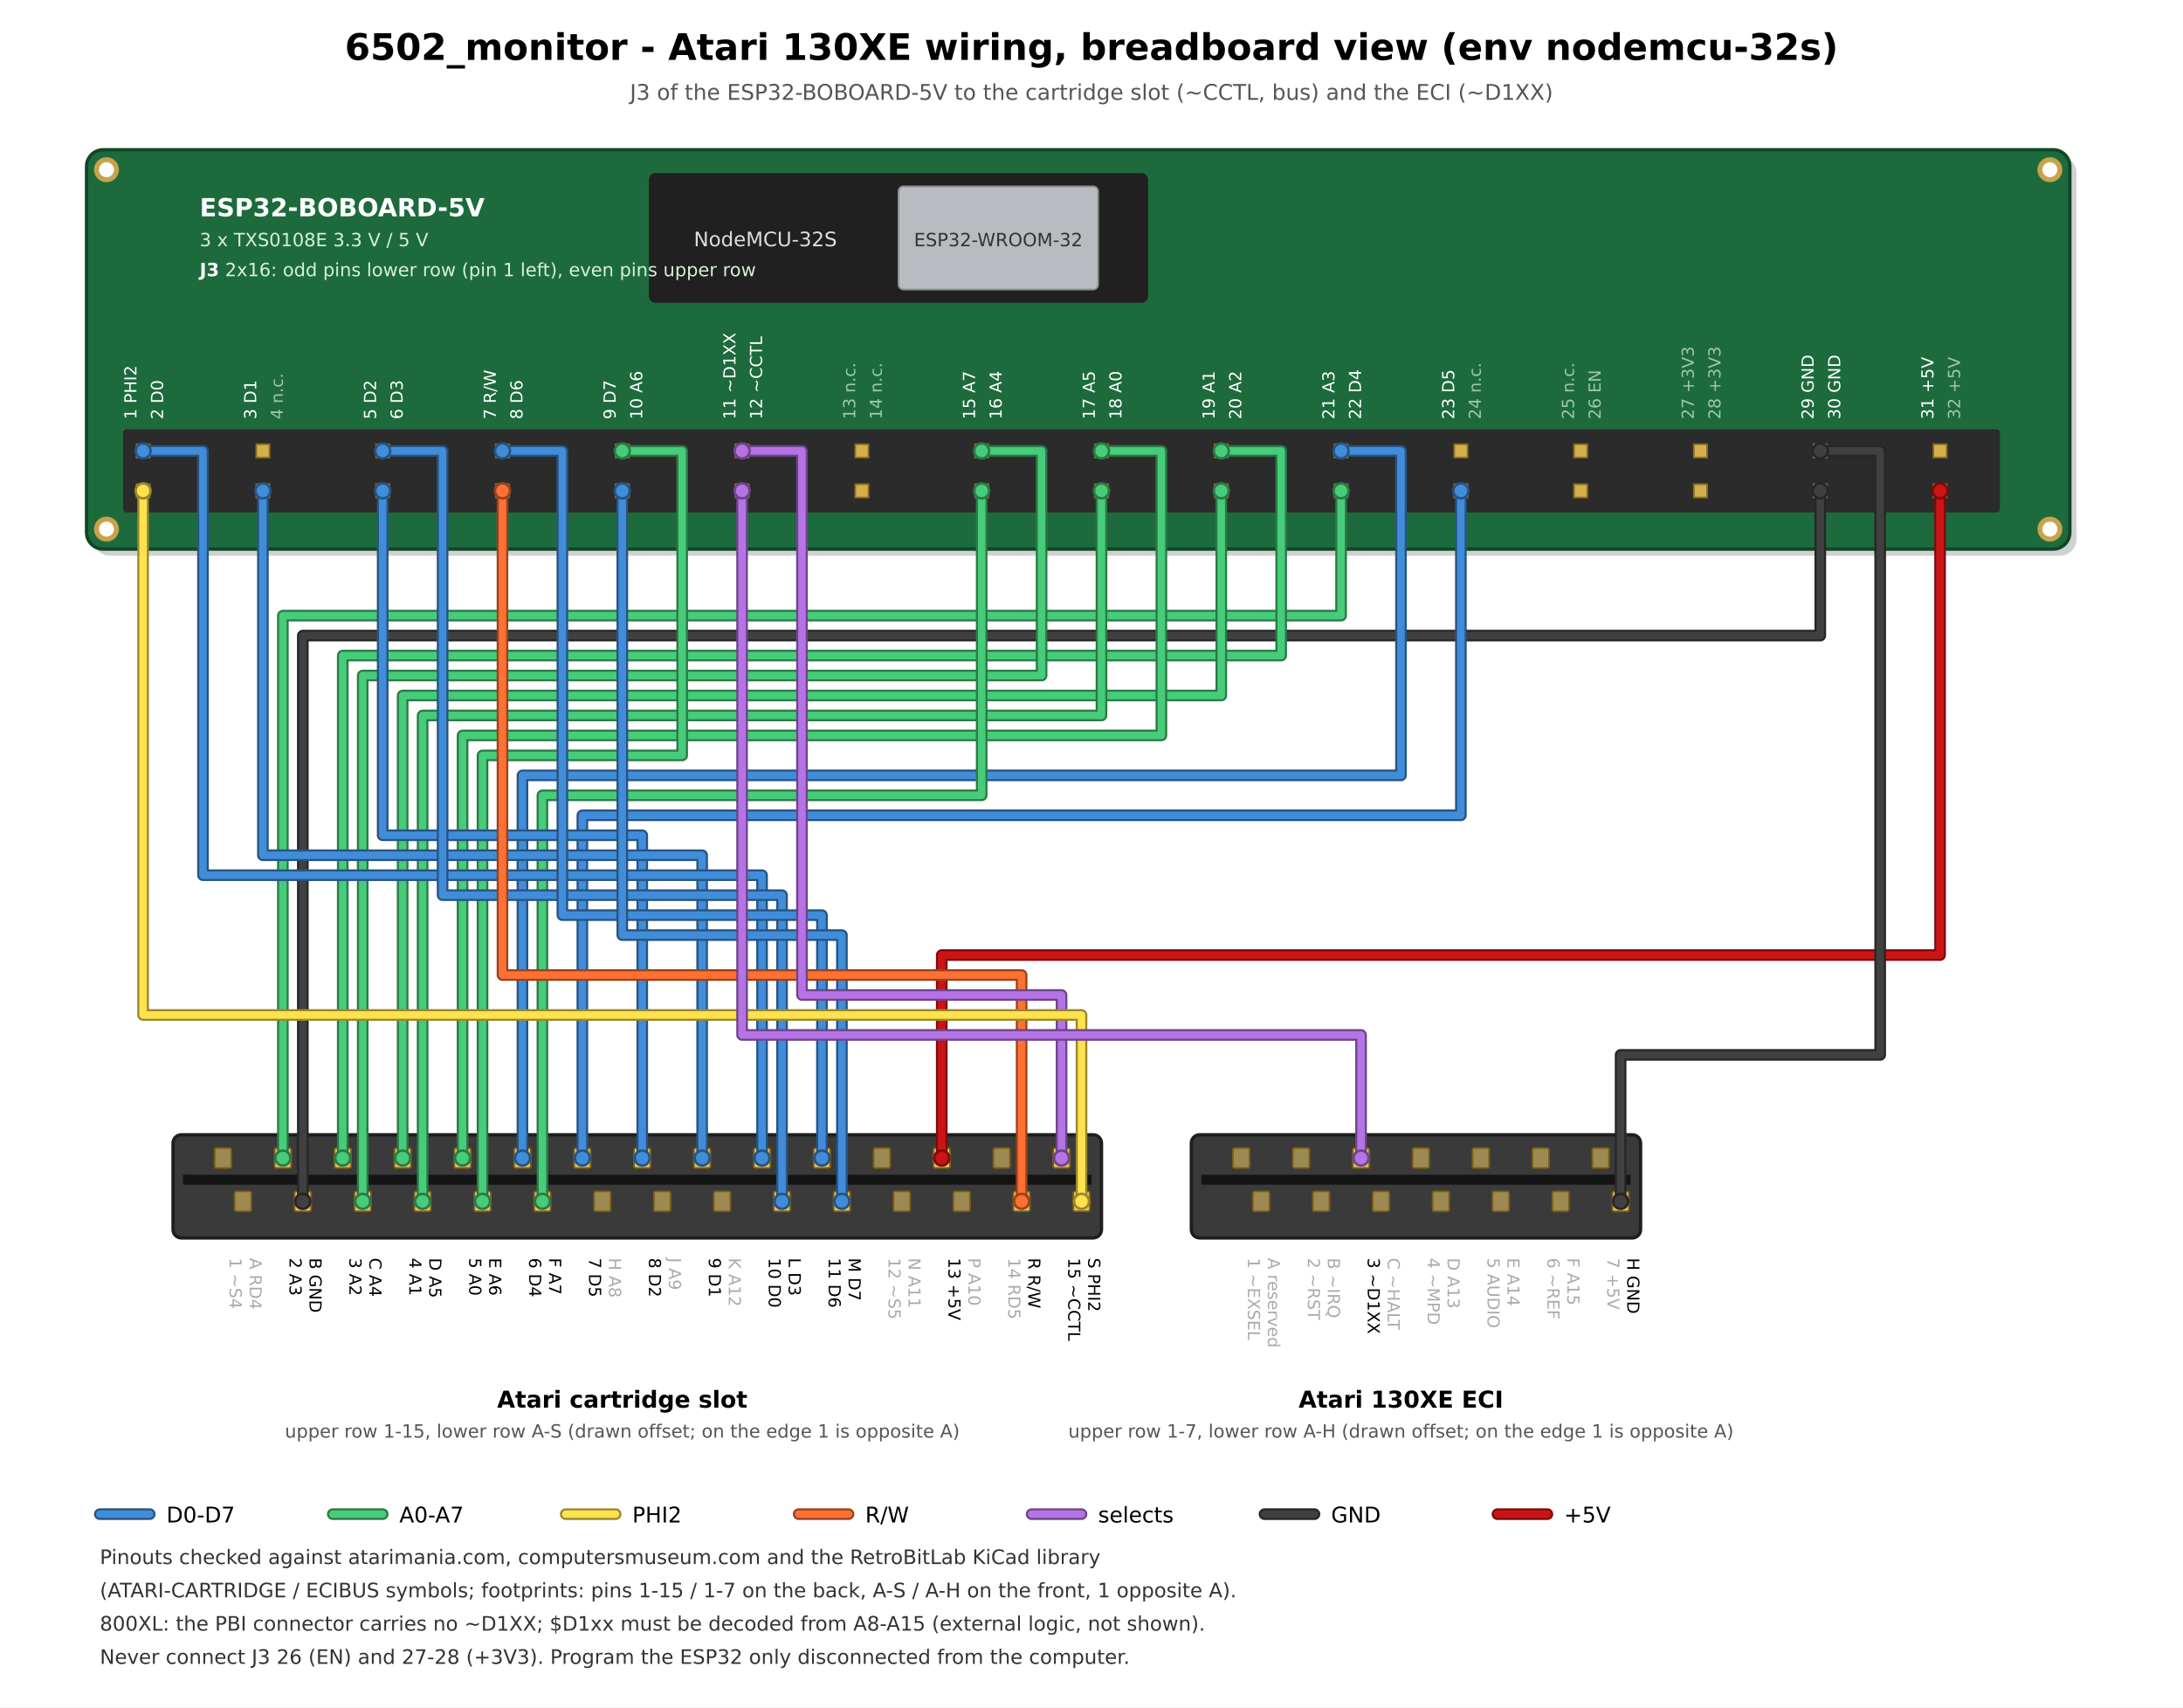
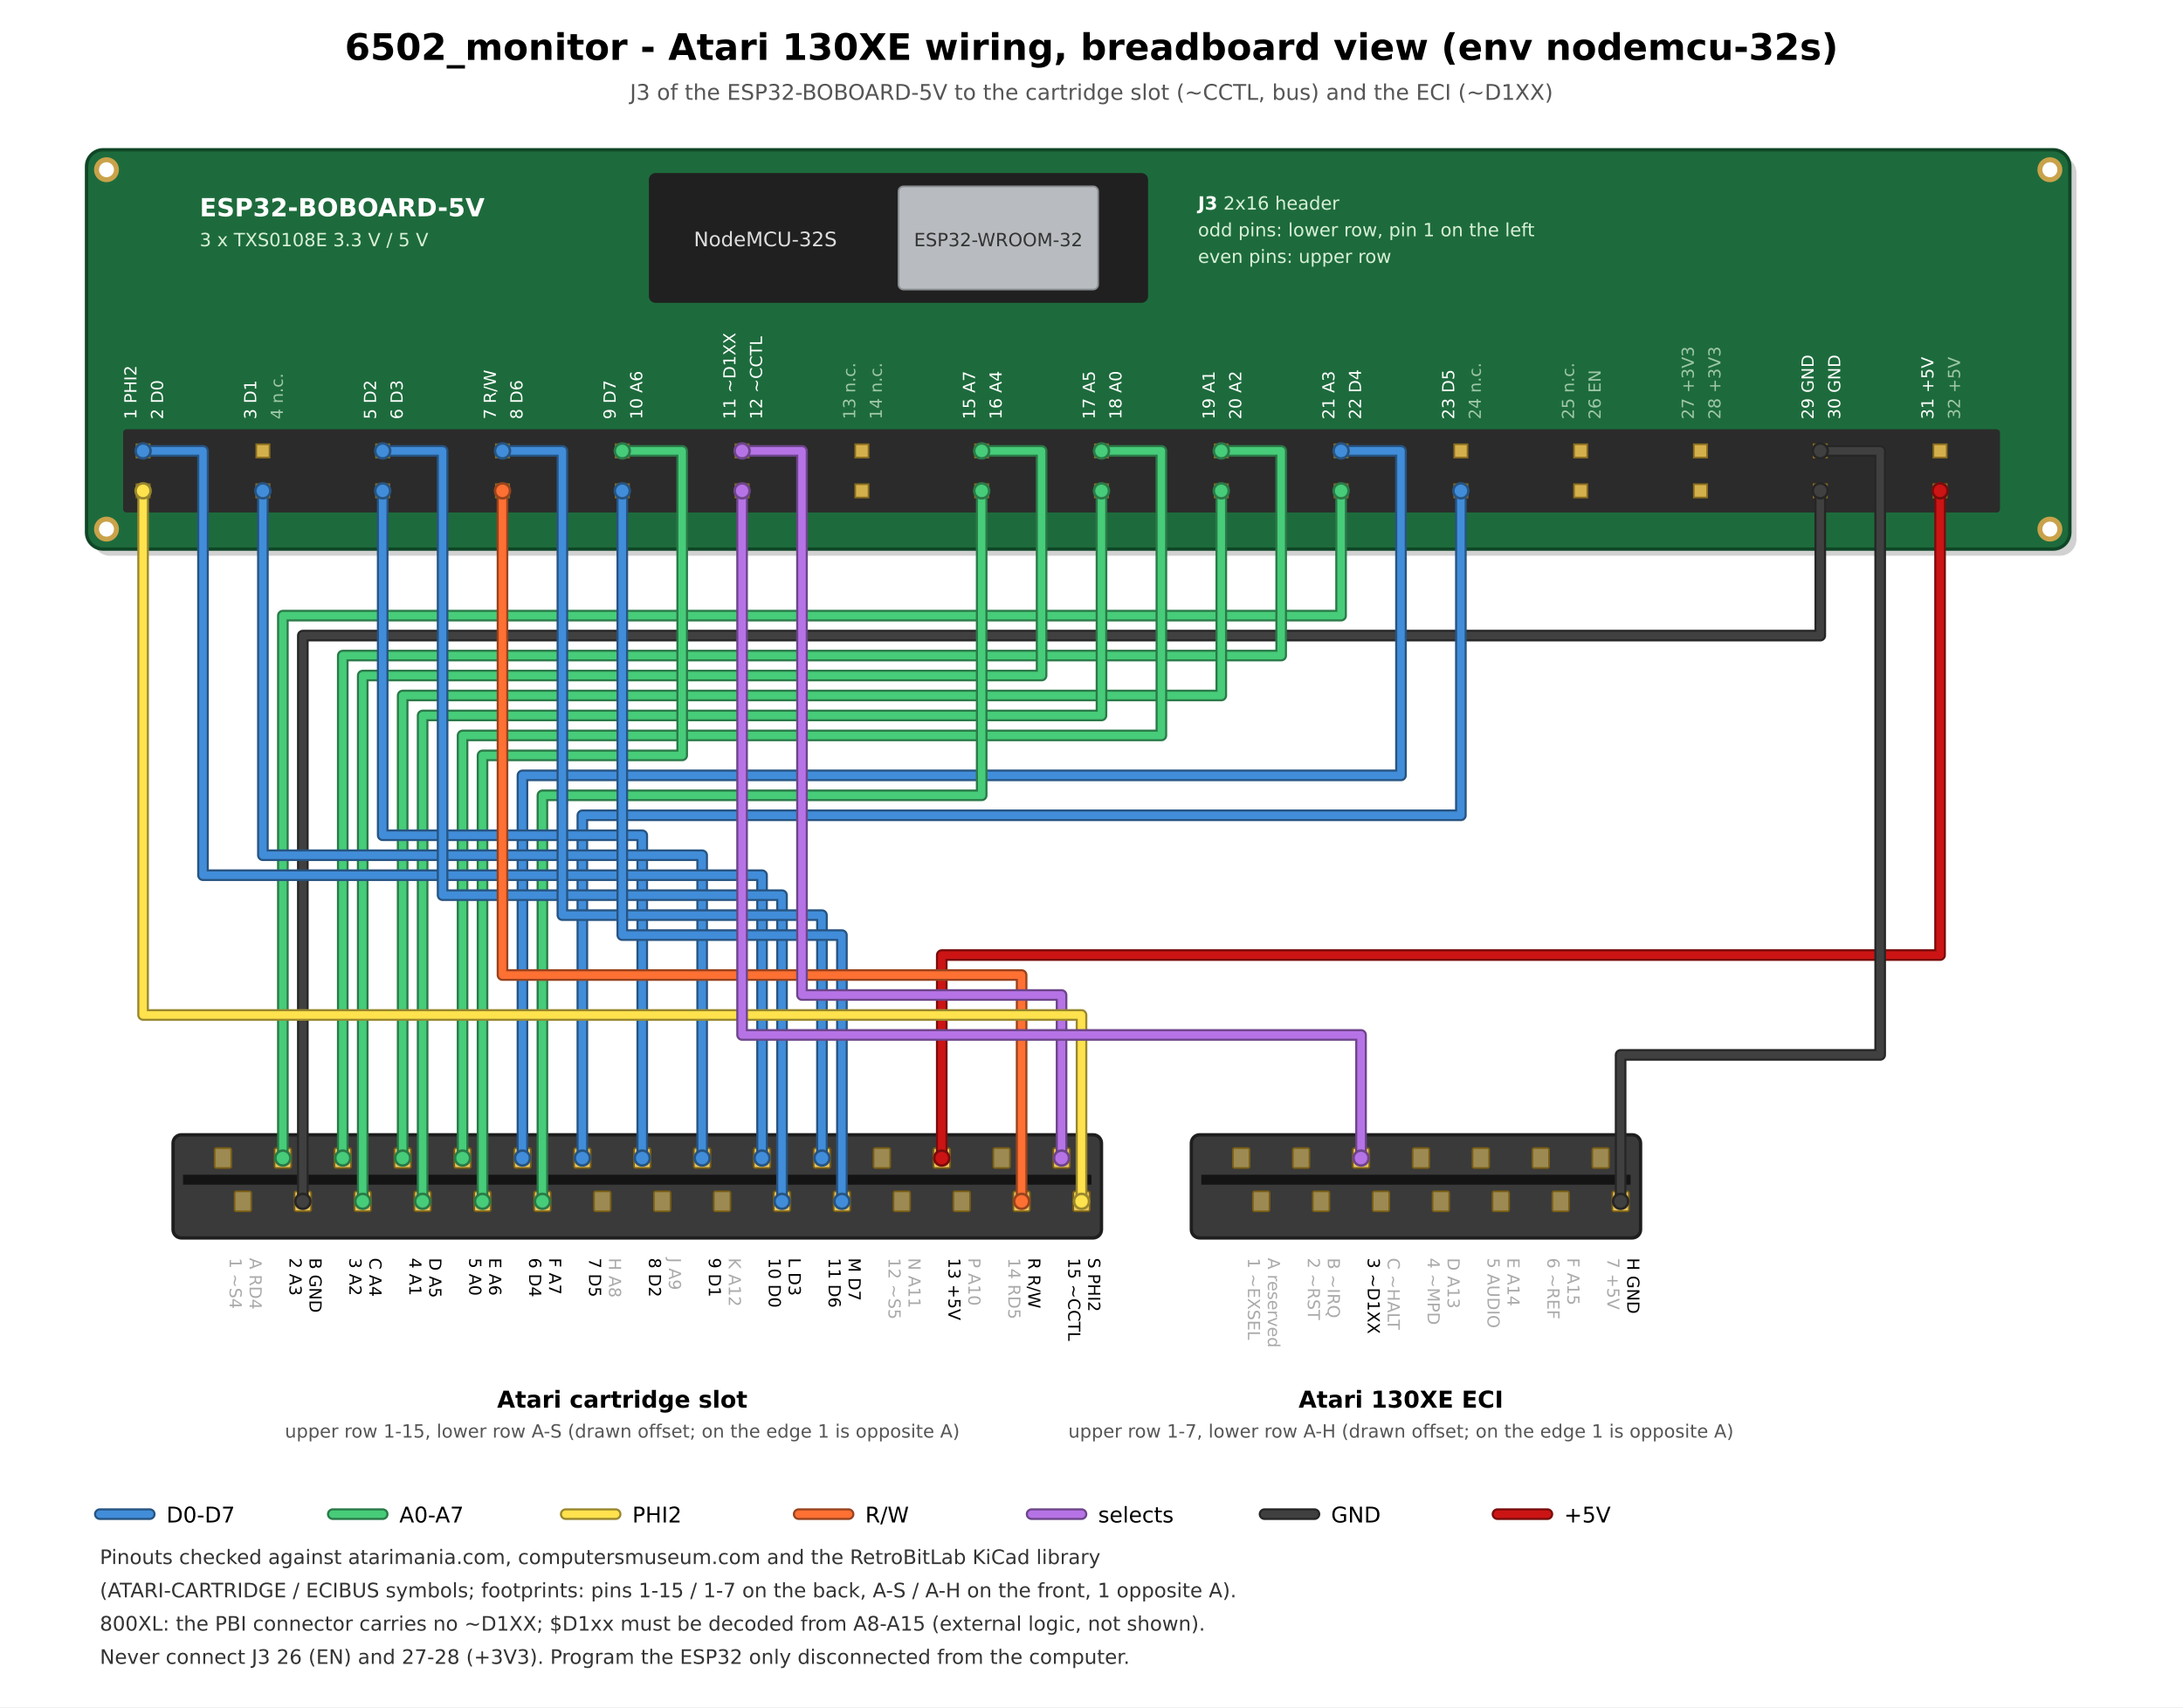
<svg xmlns="http://www.w3.org/2000/svg" width="1312" height="1026" viewBox="0 0 1312 1026" font-family="DejaVu Sans, Arial, sans-serif">
  <rect width="1312" height="1026" fill="#ffffff" />
  <text x="656.0" y="36" font-size="22" font-weight="bold" text-anchor="middle">6502_monitor - Atari 130XE wiring, breadboard view (env nodemcu-32s)</text>
  <text x="656.0" y="60" font-size="13" fill="#555" text-anchor="middle">J3 of the ESP32-BOBOARD-5V to the cartridge slot (~CCTL, bus) and the ECI (~D1XX)</text>
  <rect x="56" y="94" width="1192" height="240" rx="10" fill="#000" opacity="0.18" />
  <rect x="52" y="90" width="1192" height="240" rx="10" fill="#1d6b3c" stroke="#0f4626" stroke-width="2" />
  <circle cx="64" cy="102" r="6" fill="#ffffff" stroke="#c9a24a" stroke-width="3" />
  <circle cx="64" cy="318" r="6" fill="#ffffff" stroke="#c9a24a" stroke-width="3" />
  <circle cx="1232" cy="102" r="6" fill="#ffffff" stroke="#c9a24a" stroke-width="3" />
  <circle cx="1232" cy="318" r="6" fill="#ffffff" stroke="#c9a24a" stroke-width="3" />
  <rect x="390" y="104" width="300" height="78" rx="4" fill="#202020" />
  <rect x="540" y="112" width="120" height="62" rx="3" fill="#b8bcc0" stroke="#8a8e92" />
  <text x="600" y="148" font-size="11" text-anchor="middle" fill="#333">ESP32-WROOM-32</text>
  <text x="460" y="148" font-size="12" text-anchor="middle" fill="#ddd">NodeMCU-32S</text>
  <text x="120" y="130" font-size="15" font-weight="bold" fill="#ffffff">ESP32-BOBOARD-5V</text>
  <text x="120" y="148" font-size="11" fill="#d8f0d8">3 x TXS0108E  3.3 V / 5 V</text>
  <rect x="74" y="258" width="1128" height="50" rx="2" fill="#2b2b2b" />
-   <text x="120" y="166" font-size="11" fill="#d8f0d8">
-     <tspan font-weight="bold" fill="#ffffff">J3</tspan> 2x16: odd pins lower row (pin 1 left), even pins upper row</text>
+   <text x="720" y="126" font-size="11" fill="#d8f0d8">
+     <tspan font-weight="bold" fill="#ffffff">J3</tspan> 2x16 header</text>
+   <text x="720" y="142" font-size="11" fill="#d8f0d8">odd pins: lower row, pin 1 on the left</text>
+   <text x="720" y="158" font-size="11" fill="#d8f0d8">even pins: upper row</text>
  <rect x="82.0" y="291" width="8" height="8" fill="#d4b04c" stroke="#8a6d1f" />
  <text x="82.0" y="252" font-size="10" fill="#ffffff" transform="rotate(-90 82.0 252)">1 PHI2</text>
  <rect x="82.0" y="267" width="8" height="8" fill="#d4b04c" stroke="#8a6d1f" />
  <text x="98.0" y="252" font-size="10" fill="#ffffff" transform="rotate(-90 98.0 252)">2 D0</text>
  <rect x="154.0" y="291" width="8" height="8" fill="#d4b04c" stroke="#8a6d1f" />
  <text x="154.0" y="252" font-size="10" fill="#ffffff" transform="rotate(-90 154.0 252)">3 D1</text>
  <rect x="154.0" y="267" width="8" height="8" fill="#d4b04c" stroke="#8a6d1f" />
  <text x="170.0" y="252" font-size="10" fill="#9fc7a9" transform="rotate(-90 170.0 252)">4 n.c.</text>
  <rect x="226.0" y="291" width="8" height="8" fill="#d4b04c" stroke="#8a6d1f" />
  <text x="226.0" y="252" font-size="10" fill="#ffffff" transform="rotate(-90 226.0 252)">5 D2</text>
  <rect x="226.0" y="267" width="8" height="8" fill="#d4b04c" stroke="#8a6d1f" />
  <text x="242.0" y="252" font-size="10" fill="#ffffff" transform="rotate(-90 242.0 252)">6 D3</text>
  <rect x="298.0" y="291" width="8" height="8" fill="#d4b04c" stroke="#8a6d1f" />
  <text x="298.0" y="252" font-size="10" fill="#ffffff" transform="rotate(-90 298.0 252)">7 R/W</text>
  <rect x="298.0" y="267" width="8" height="8" fill="#d4b04c" stroke="#8a6d1f" />
  <text x="314.0" y="252" font-size="10" fill="#ffffff" transform="rotate(-90 314.0 252)">8 D6</text>
  <rect x="370.0" y="291" width="8" height="8" fill="#d4b04c" stroke="#8a6d1f" />
  <text x="370.0" y="252" font-size="10" fill="#ffffff" transform="rotate(-90 370.0 252)">9 D7</text>
  <rect x="370.0" y="267" width="8" height="8" fill="#d4b04c" stroke="#8a6d1f" />
  <text x="386.0" y="252" font-size="10" fill="#ffffff" transform="rotate(-90 386.0 252)">10 A6</text>
  <rect x="442.0" y="291" width="8" height="8" fill="#d4b04c" stroke="#8a6d1f" />
  <text x="442.0" y="252" font-size="10" fill="#ffffff" transform="rotate(-90 442.0 252)">11 ~D1XX</text>
  <rect x="442.0" y="267" width="8" height="8" fill="#d4b04c" stroke="#8a6d1f" />
  <text x="458.0" y="252" font-size="10" fill="#ffffff" transform="rotate(-90 458.0 252)">12 ~CCTL</text>
  <rect x="514.0" y="291" width="8" height="8" fill="#d4b04c" stroke="#8a6d1f" />
  <text x="514.0" y="252" font-size="10" fill="#9fc7a9" transform="rotate(-90 514.0 252)">13 n.c.</text>
  <rect x="514.0" y="267" width="8" height="8" fill="#d4b04c" stroke="#8a6d1f" />
  <text x="530.0" y="252" font-size="10" fill="#9fc7a9" transform="rotate(-90 530.0 252)">14 n.c.</text>
  <rect x="586.0" y="291" width="8" height="8" fill="#d4b04c" stroke="#8a6d1f" />
  <text x="586.0" y="252" font-size="10" fill="#ffffff" transform="rotate(-90 586.0 252)">15 A7</text>
  <rect x="586.0" y="267" width="8" height="8" fill="#d4b04c" stroke="#8a6d1f" />
  <text x="602.0" y="252" font-size="10" fill="#ffffff" transform="rotate(-90 602.0 252)">16 A4</text>
  <rect x="658.0" y="291" width="8" height="8" fill="#d4b04c" stroke="#8a6d1f" />
  <text x="658.0" y="252" font-size="10" fill="#ffffff" transform="rotate(-90 658.0 252)">17 A5</text>
  <rect x="658.0" y="267" width="8" height="8" fill="#d4b04c" stroke="#8a6d1f" />
  <text x="674.0" y="252" font-size="10" fill="#ffffff" transform="rotate(-90 674.0 252)">18 A0</text>
  <rect x="730.0" y="291" width="8" height="8" fill="#d4b04c" stroke="#8a6d1f" />
  <text x="730.0" y="252" font-size="10" fill="#ffffff" transform="rotate(-90 730.0 252)">19 A1</text>
  <rect x="730.0" y="267" width="8" height="8" fill="#d4b04c" stroke="#8a6d1f" />
  <text x="746.0" y="252" font-size="10" fill="#ffffff" transform="rotate(-90 746.0 252)">20 A2</text>
  <rect x="802.0" y="291" width="8" height="8" fill="#d4b04c" stroke="#8a6d1f" />
  <text x="802.0" y="252" font-size="10" fill="#ffffff" transform="rotate(-90 802.0 252)">21 A3</text>
  <rect x="802.0" y="267" width="8" height="8" fill="#d4b04c" stroke="#8a6d1f" />
  <text x="818.0" y="252" font-size="10" fill="#ffffff" transform="rotate(-90 818.0 252)">22 D4</text>
  <rect x="874.0" y="291" width="8" height="8" fill="#d4b04c" stroke="#8a6d1f" />
  <text x="874.0" y="252" font-size="10" fill="#ffffff" transform="rotate(-90 874.0 252)">23 D5</text>
  <rect x="874.0" y="267" width="8" height="8" fill="#d4b04c" stroke="#8a6d1f" />
  <text x="890.0" y="252" font-size="10" fill="#9fc7a9" transform="rotate(-90 890.0 252)">24 n.c.</text>
  <rect x="946.0" y="291" width="8" height="8" fill="#d4b04c" stroke="#8a6d1f" />
  <text x="946.0" y="252" font-size="10" fill="#9fc7a9" transform="rotate(-90 946.0 252)">25 n.c.</text>
  <rect x="946.0" y="267" width="8" height="8" fill="#d4b04c" stroke="#8a6d1f" />
  <text x="962.0" y="252" font-size="10" fill="#9fc7a9" transform="rotate(-90 962.0 252)">26 EN</text>
  <rect x="1018.0" y="291" width="8" height="8" fill="#d4b04c" stroke="#8a6d1f" />
  <text x="1018.0" y="252" font-size="10" fill="#9fc7a9" transform="rotate(-90 1018.0 252)">27 +3V3</text>
  <rect x="1018.0" y="267" width="8" height="8" fill="#d4b04c" stroke="#8a6d1f" />
  <text x="1034.0" y="252" font-size="10" fill="#9fc7a9" transform="rotate(-90 1034.0 252)">28 +3V3</text>
  <rect x="1090.0" y="291" width="8" height="8" fill="#d4b04c" stroke="#8a6d1f" />
  <text x="1090.0" y="252" font-size="10" fill="#ffffff" transform="rotate(-90 1090.0 252)">29 GND</text>
  <rect x="1090.0" y="267" width="8" height="8" fill="#d4b04c" stroke="#8a6d1f" />
  <text x="1106.0" y="252" font-size="10" fill="#ffffff" transform="rotate(-90 1106.0 252)">30 GND</text>
  <rect x="1162.0" y="291" width="8" height="8" fill="#d4b04c" stroke="#8a6d1f" />
  <text x="1162.0" y="252" font-size="10" fill="#ffffff" transform="rotate(-90 1162.0 252)">31 +5V</text>
  <rect x="1162.0" y="267" width="8" height="8" fill="#d4b04c" stroke="#8a6d1f" />
  <text x="1178.0" y="252" font-size="10" fill="#9fc7a9" transform="rotate(-90 1178.0 252)">32 +5V</text>
  <rect x="104" y="682" width="558.0" height="62" rx="5" fill="#3a3a3a" stroke="#1e1e1e" stroke-width="2" />
  <rect x="110" y="706" width="546.0" height="6" fill="#141414" />
  <text x="374.0" y="846" font-size="14" font-weight="bold" text-anchor="middle">Atari cartridge slot</text>
  <rect x="129.0" y="690" width="10" height="12" rx="1" fill="#9c8a52" stroke="#7a5e14" />
  <text x="138.0" y="756" font-size="10" fill="#aaa" transform="rotate(90 138.0 756)">1 ~S4</text>
  <rect x="165.0" y="690" width="10" height="12" rx="1" fill="#e6c35c" stroke="#7a5e14" />
  <text x="174.0" y="756" font-size="10" fill="#000" transform="rotate(90 174.0 756)">2 A3</text>
  <rect x="201.0" y="690" width="10" height="12" rx="1" fill="#e6c35c" stroke="#7a5e14" />
  <text x="210.0" y="756" font-size="10" fill="#000" transform="rotate(90 210.0 756)">3 A2</text>
  <rect x="237.0" y="690" width="10" height="12" rx="1" fill="#e6c35c" stroke="#7a5e14" />
  <text x="246.0" y="756" font-size="10" fill="#000" transform="rotate(90 246.0 756)">4 A1</text>
  <rect x="273.0" y="690" width="10" height="12" rx="1" fill="#e6c35c" stroke="#7a5e14" />
  <text x="282.0" y="756" font-size="10" fill="#000" transform="rotate(90 282.0 756)">5 A0</text>
  <rect x="309.0" y="690" width="10" height="12" rx="1" fill="#e6c35c" stroke="#7a5e14" />
  <text x="318.0" y="756" font-size="10" fill="#000" transform="rotate(90 318.0 756)">6 D4</text>
  <rect x="345.0" y="690" width="10" height="12" rx="1" fill="#e6c35c" stroke="#7a5e14" />
  <text x="354.0" y="756" font-size="10" fill="#000" transform="rotate(90 354.0 756)">7 D5</text>
  <rect x="381.0" y="690" width="10" height="12" rx="1" fill="#e6c35c" stroke="#7a5e14" />
  <text x="390.0" y="756" font-size="10" fill="#000" transform="rotate(90 390.0 756)">8 D2</text>
  <rect x="417.0" y="690" width="10" height="12" rx="1" fill="#e6c35c" stroke="#7a5e14" />
  <text x="426.0" y="756" font-size="10" fill="#000" transform="rotate(90 426.0 756)">9 D1</text>
  <rect x="453.0" y="690" width="10" height="12" rx="1" fill="#e6c35c" stroke="#7a5e14" />
  <text x="462.0" y="756" font-size="10" fill="#000" transform="rotate(90 462.0 756)">10 D0</text>
  <rect x="489.0" y="690" width="10" height="12" rx="1" fill="#e6c35c" stroke="#7a5e14" />
  <text x="498.0" y="756" font-size="10" fill="#000" transform="rotate(90 498.0 756)">11 D6</text>
  <rect x="525.0" y="690" width="10" height="12" rx="1" fill="#9c8a52" stroke="#7a5e14" />
  <text x="534.0" y="756" font-size="10" fill="#aaa" transform="rotate(90 534.0 756)">12 ~S5</text>
  <rect x="561.0" y="690" width="10" height="12" rx="1" fill="#e6c35c" stroke="#7a5e14" />
  <text x="570.0" y="756" font-size="10" fill="#000" transform="rotate(90 570.0 756)">13 +5V</text>
  <rect x="597.0" y="690" width="10" height="12" rx="1" fill="#9c8a52" stroke="#7a5e14" />
  <text x="606.0" y="756" font-size="10" fill="#aaa" transform="rotate(90 606.0 756)">14 RD5</text>
  <rect x="633.0" y="690" width="10" height="12" rx="1" fill="#e6c35c" stroke="#7a5e14" />
  <text x="642.0" y="756" font-size="10" fill="#000" transform="rotate(90 642.0 756)">15 ~CCTL</text>
  <rect x="141.0" y="716" width="10" height="12" rx="1" fill="#9c8a52" stroke="#7a5e14" />
  <text x="150.0" y="756" font-size="10" fill="#aaa" transform="rotate(90 150.0 756)">A RD4</text>
  <rect x="177.0" y="716" width="10" height="12" rx="1" fill="#e6c35c" stroke="#7a5e14" />
  <text x="186.0" y="756" font-size="10" fill="#000" transform="rotate(90 186.0 756)">B GND</text>
  <rect x="213.0" y="716" width="10" height="12" rx="1" fill="#e6c35c" stroke="#7a5e14" />
  <text x="222.0" y="756" font-size="10" fill="#000" transform="rotate(90 222.0 756)">C A4</text>
  <rect x="249.0" y="716" width="10" height="12" rx="1" fill="#e6c35c" stroke="#7a5e14" />
  <text x="258.0" y="756" font-size="10" fill="#000" transform="rotate(90 258.0 756)">D A5</text>
  <rect x="285.0" y="716" width="10" height="12" rx="1" fill="#e6c35c" stroke="#7a5e14" />
  <text x="294.0" y="756" font-size="10" fill="#000" transform="rotate(90 294.0 756)">E A6</text>
  <rect x="321.0" y="716" width="10" height="12" rx="1" fill="#e6c35c" stroke="#7a5e14" />
  <text x="330.0" y="756" font-size="10" fill="#000" transform="rotate(90 330.0 756)">F A7</text>
  <rect x="357.0" y="716" width="10" height="12" rx="1" fill="#9c8a52" stroke="#7a5e14" />
  <text x="366.0" y="756" font-size="10" fill="#aaa" transform="rotate(90 366.0 756)">H A8</text>
  <rect x="393.0" y="716" width="10" height="12" rx="1" fill="#9c8a52" stroke="#7a5e14" />
  <text x="402.0" y="756" font-size="10" fill="#aaa" transform="rotate(90 402.0 756)">J A9</text>
  <rect x="429.0" y="716" width="10" height="12" rx="1" fill="#9c8a52" stroke="#7a5e14" />
  <text x="438.0" y="756" font-size="10" fill="#aaa" transform="rotate(90 438.0 756)">K A12</text>
  <rect x="465.0" y="716" width="10" height="12" rx="1" fill="#e6c35c" stroke="#7a5e14" />
  <text x="474.0" y="756" font-size="10" fill="#000" transform="rotate(90 474.0 756)">L D3</text>
  <rect x="501.0" y="716" width="10" height="12" rx="1" fill="#e6c35c" stroke="#7a5e14" />
  <text x="510.0" y="756" font-size="10" fill="#000" transform="rotate(90 510.0 756)">M D7</text>
  <rect x="537.0" y="716" width="10" height="12" rx="1" fill="#9c8a52" stroke="#7a5e14" />
  <text x="546.0" y="756" font-size="10" fill="#aaa" transform="rotate(90 546.0 756)">N A11</text>
  <rect x="573.0" y="716" width="10" height="12" rx="1" fill="#9c8a52" stroke="#7a5e14" />
  <text x="582.0" y="756" font-size="10" fill="#aaa" transform="rotate(90 582.0 756)">P A10</text>
  <rect x="609.0" y="716" width="10" height="12" rx="1" fill="#e6c35c" stroke="#7a5e14" />
  <text x="618.0" y="756" font-size="10" fill="#000" transform="rotate(90 618.0 756)">R R/W</text>
  <rect x="645.0" y="716" width="10" height="12" rx="1" fill="#e6c35c" stroke="#7a5e14" />
  <text x="654.0" y="756" font-size="10" fill="#000" transform="rotate(90 654.0 756)">S PHI2</text>
  <text x="374.0" y="864" font-size="11" fill="#555" text-anchor="middle">upper row 1-15, lower row A-S (drawn offset; on the edge 1 is opposite A)</text>
  <rect x="716" y="682" width="270.0" height="62" rx="5" fill="#3a3a3a" stroke="#1e1e1e" stroke-width="2" />
  <rect x="722" y="706" width="258.0" height="6" fill="#141414" />
  <text x="842.0" y="846" font-size="14" font-weight="bold" text-anchor="middle">Atari 130XE ECI</text>
  <rect x="741.0" y="690" width="10" height="12" rx="1" fill="#9c8a52" stroke="#7a5e14" />
  <text x="750.0" y="756" font-size="10" fill="#aaa" transform="rotate(90 750.0 756)">1 ~EXSEL</text>
  <rect x="777.0" y="690" width="10" height="12" rx="1" fill="#9c8a52" stroke="#7a5e14" />
  <text x="786.0" y="756" font-size="10" fill="#aaa" transform="rotate(90 786.0 756)">2 ~RST</text>
  <rect x="813.0" y="690" width="10" height="12" rx="1" fill="#e6c35c" stroke="#7a5e14" />
  <text x="822.0" y="756" font-size="10" fill="#000" transform="rotate(90 822.0 756)">3 ~D1XX</text>
  <rect x="849.0" y="690" width="10" height="12" rx="1" fill="#9c8a52" stroke="#7a5e14" />
  <text x="858.0" y="756" font-size="10" fill="#aaa" transform="rotate(90 858.0 756)">4 ~MPD</text>
  <rect x="885.0" y="690" width="10" height="12" rx="1" fill="#9c8a52" stroke="#7a5e14" />
  <text x="894.0" y="756" font-size="10" fill="#aaa" transform="rotate(90 894.0 756)">5 AUDIO</text>
  <rect x="921.0" y="690" width="10" height="12" rx="1" fill="#9c8a52" stroke="#7a5e14" />
  <text x="930.0" y="756" font-size="10" fill="#aaa" transform="rotate(90 930.0 756)">6 ~REF</text>
  <rect x="957.0" y="690" width="10" height="12" rx="1" fill="#9c8a52" stroke="#7a5e14" />
  <text x="966.0" y="756" font-size="10" fill="#aaa" transform="rotate(90 966.0 756)">7 +5V</text>
  <rect x="753.0" y="716" width="10" height="12" rx="1" fill="#9c8a52" stroke="#7a5e14" />
  <text x="762.0" y="756" font-size="10" fill="#aaa" transform="rotate(90 762.0 756)">A reserved</text>
  <rect x="789.0" y="716" width="10" height="12" rx="1" fill="#9c8a52" stroke="#7a5e14" />
  <text x="798.0" y="756" font-size="10" fill="#aaa" transform="rotate(90 798.0 756)">B ~IRQ</text>
  <rect x="825.0" y="716" width="10" height="12" rx="1" fill="#9c8a52" stroke="#7a5e14" />
  <text x="834.0" y="756" font-size="10" fill="#aaa" transform="rotate(90 834.0 756)">C ~HALT</text>
  <rect x="861.0" y="716" width="10" height="12" rx="1" fill="#9c8a52" stroke="#7a5e14" />
  <text x="870.0" y="756" font-size="10" fill="#aaa" transform="rotate(90 870.0 756)">D A13</text>
  <rect x="897.0" y="716" width="10" height="12" rx="1" fill="#9c8a52" stroke="#7a5e14" />
  <text x="906.0" y="756" font-size="10" fill="#aaa" transform="rotate(90 906.0 756)">E A14</text>
  <rect x="933.0" y="716" width="10" height="12" rx="1" fill="#9c8a52" stroke="#7a5e14" />
  <text x="942.0" y="756" font-size="10" fill="#aaa" transform="rotate(90 942.0 756)">F A15</text>
  <rect x="969.0" y="716" width="10" height="12" rx="1" fill="#e6c35c" stroke="#7a5e14" />
  <text x="978.0" y="756" font-size="10" fill="#000" transform="rotate(90 978.0 756)">H GND</text>
  <text x="842.0" y="864" font-size="11" fill="#555" text-anchor="middle">upper row 1-7, lower row A-H (drawn offset; on the edge 1 is opposite A)</text>
  <polyline points="806.0,295 806.0,370 170.0,370 170.0,696" fill="none" stroke="#2a7a48" stroke-width="7" stroke-linejoin="round" stroke-linecap="round" />
  <polyline points="806.0,295 806.0,370 170.0,370 170.0,696" fill="none" stroke="#47cc79" stroke-width="4.5" stroke-linejoin="round" stroke-linecap="round" />
  <polyline points="1094.0,295 1094.0,382 182.0,382 182.0,722" fill="none" stroke="#262626" stroke-width="7" stroke-linejoin="round" stroke-linecap="round" />
  <polyline points="1094.0,295 1094.0,382 182.0,382 182.0,722" fill="none" stroke="#404040" stroke-width="4.5" stroke-linejoin="round" stroke-linecap="round" />
  <polyline points="734.0,271 770.0,271 770.0,394 206.0,394 206.0,696" fill="none" stroke="#2a7a48" stroke-width="7" stroke-linejoin="round" stroke-linecap="round" />
  <polyline points="734.0,271 770.0,271 770.0,394 206.0,394 206.0,696" fill="none" stroke="#47cc79" stroke-width="4.5" stroke-linejoin="round" stroke-linecap="round" />
  <polyline points="590.0,271 626.0,271 626.0,406 218.0,406 218.0,722" fill="none" stroke="#2a7a48" stroke-width="7" stroke-linejoin="round" stroke-linecap="round" />
  <polyline points="590.0,271 626.0,271 626.0,406 218.0,406 218.0,722" fill="none" stroke="#47cc79" stroke-width="4.5" stroke-linejoin="round" stroke-linecap="round" />
  <polyline points="734.0,295 734.0,418 242.0,418 242.0,696" fill="none" stroke="#2a7a48" stroke-width="7" stroke-linejoin="round" stroke-linecap="round" />
  <polyline points="734.0,295 734.0,418 242.0,418 242.0,696" fill="none" stroke="#47cc79" stroke-width="4.5" stroke-linejoin="round" stroke-linecap="round" />
  <polyline points="662.0,295 662.0,430 254.0,430 254.0,722" fill="none" stroke="#2a7a48" stroke-width="7" stroke-linejoin="round" stroke-linecap="round" />
  <polyline points="662.0,295 662.0,430 254.0,430 254.0,722" fill="none" stroke="#47cc79" stroke-width="4.5" stroke-linejoin="round" stroke-linecap="round" />
  <polyline points="662.0,271 698.0,271 698.0,442 278.0,442 278.0,696" fill="none" stroke="#2a7a48" stroke-width="7" stroke-linejoin="round" stroke-linecap="round" />
  <polyline points="662.0,271 698.0,271 698.0,442 278.0,442 278.0,696" fill="none" stroke="#47cc79" stroke-width="4.5" stroke-linejoin="round" stroke-linecap="round" />
  <polyline points="374.0,271 410.0,271 410.0,454 290.0,454 290.0,722" fill="none" stroke="#2a7a48" stroke-width="7" stroke-linejoin="round" stroke-linecap="round" />
  <polyline points="374.0,271 410.0,271 410.0,454 290.0,454 290.0,722" fill="none" stroke="#47cc79" stroke-width="4.5" stroke-linejoin="round" stroke-linecap="round" />
  <polyline points="806.0,271 842.0,271 842.0,466 314.0,466 314.0,696" fill="none" stroke="#275482" stroke-width="7" stroke-linejoin="round" stroke-linecap="round" />
  <polyline points="806.0,271 842.0,271 842.0,466 314.0,466 314.0,696" fill="none" stroke="#418dd9" stroke-width="4.5" stroke-linejoin="round" stroke-linecap="round" />
  <polyline points="590.0,295 590.0,478 326.0,478 326.0,722" fill="none" stroke="#2a7a48" stroke-width="7" stroke-linejoin="round" stroke-linecap="round" />
  <polyline points="590.0,295 590.0,478 326.0,478 326.0,722" fill="none" stroke="#47cc79" stroke-width="4.5" stroke-linejoin="round" stroke-linecap="round" />
  <polyline points="878.0,295 878.0,490 350.0,490 350.0,696" fill="none" stroke="#275482" stroke-width="7" stroke-linejoin="round" stroke-linecap="round" />
  <polyline points="878.0,295 878.0,490 350.0,490 350.0,696" fill="none" stroke="#418dd9" stroke-width="4.5" stroke-linejoin="round" stroke-linecap="round" />
  <polyline points="230.0,295 230.0,502 386.0,502 386.0,696" fill="none" stroke="#275482" stroke-width="7" stroke-linejoin="round" stroke-linecap="round" />
  <polyline points="230.0,295 230.0,502 386.0,502 386.0,696" fill="none" stroke="#418dd9" stroke-width="4.5" stroke-linejoin="round" stroke-linecap="round" />
  <polyline points="158.0,295 158.0,514 422.0,514 422.0,696" fill="none" stroke="#275482" stroke-width="7" stroke-linejoin="round" stroke-linecap="round" />
  <polyline points="158.0,295 158.0,514 422.0,514 422.0,696" fill="none" stroke="#418dd9" stroke-width="4.5" stroke-linejoin="round" stroke-linecap="round" />
  <polyline points="86.0,271 122.0,271 122.0,526 458.0,526 458.0,696" fill="none" stroke="#275482" stroke-width="7" stroke-linejoin="round" stroke-linecap="round" />
  <polyline points="86.0,271 122.0,271 122.0,526 458.0,526 458.0,696" fill="none" stroke="#418dd9" stroke-width="4.5" stroke-linejoin="round" stroke-linecap="round" />
  <polyline points="230.0,271 266.0,271 266.0,538 470.0,538 470.0,722" fill="none" stroke="#275482" stroke-width="7" stroke-linejoin="round" stroke-linecap="round" />
  <polyline points="230.0,271 266.0,271 266.0,538 470.0,538 470.0,722" fill="none" stroke="#418dd9" stroke-width="4.5" stroke-linejoin="round" stroke-linecap="round" />
  <polyline points="302.0,271 338.0,271 338.0,550 494.0,550 494.0,696" fill="none" stroke="#275482" stroke-width="7" stroke-linejoin="round" stroke-linecap="round" />
  <polyline points="302.0,271 338.0,271 338.0,550 494.0,550 494.0,696" fill="none" stroke="#418dd9" stroke-width="4.5" stroke-linejoin="round" stroke-linecap="round" />
  <polyline points="374.0,295 374.0,562 506.0,562 506.0,722" fill="none" stroke="#275482" stroke-width="7" stroke-linejoin="round" stroke-linecap="round" />
  <polyline points="374.0,295 374.0,562 506.0,562 506.0,722" fill="none" stroke="#418dd9" stroke-width="4.5" stroke-linejoin="round" stroke-linecap="round" />
  <polyline points="1166.0,295 1166.0,574 566.0,574 566.0,696" fill="none" stroke="#7a0c0c" stroke-width="7" stroke-linejoin="round" stroke-linecap="round" />
  <polyline points="1166.0,295 1166.0,574 566.0,574 566.0,696" fill="none" stroke="#cc1414" stroke-width="4.5" stroke-linejoin="round" stroke-linecap="round" />
  <polyline points="302.0,295 302.0,586 614.0,586 614.0,722" fill="none" stroke="#99431e" stroke-width="7" stroke-linejoin="round" stroke-linecap="round" />
  <polyline points="302.0,295 302.0,586 614.0,586 614.0,722" fill="none" stroke="#ff7033" stroke-width="4.5" stroke-linejoin="round" stroke-linecap="round" />
  <polyline points="446.0,271 482.0,271 482.0,598 638.0,598 638.0,696" fill="none" stroke="#6d458a" stroke-width="7" stroke-linejoin="round" stroke-linecap="round" />
  <polyline points="446.0,271 482.0,271 482.0,598 638.0,598 638.0,696" fill="none" stroke="#b673e6" stroke-width="4.5" stroke-linejoin="round" stroke-linecap="round" />
  <polyline points="86.0,295 86.0,610 650.0,610 650.0,722" fill="none" stroke="#99872e" stroke-width="7" stroke-linejoin="round" stroke-linecap="round" />
  <polyline points="86.0,295 86.0,610 650.0,610 650.0,722" fill="none" stroke="#ffe24d" stroke-width="4.5" stroke-linejoin="round" stroke-linecap="round" />
  <polyline points="446.0,295 446.0,622 818.0,622 818.0,696" fill="none" stroke="#6d458a" stroke-width="7" stroke-linejoin="round" stroke-linecap="round" />
  <polyline points="446.0,295 446.0,622 818.0,622 818.0,696" fill="none" stroke="#b673e6" stroke-width="4.5" stroke-linejoin="round" stroke-linecap="round" />
  <polyline points="1094.0,271 1130.0,271 1130.0,634 974.0,634 974.0,722" fill="none" stroke="#262626" stroke-width="7" stroke-linejoin="round" stroke-linecap="round" />
  <polyline points="1094.0,271 1130.0,271 1130.0,634 974.0,634 974.0,722" fill="none" stroke="#404040" stroke-width="4.5" stroke-linejoin="round" stroke-linecap="round" />
  <circle cx="806.0" cy="295" r="4.5" fill="#47cc79" stroke="#2a7a48" stroke-width="1.5" />
  <circle cx="170.0" cy="696" r="4.5" fill="#47cc79" stroke="#2a7a48" stroke-width="1.5" />
  <circle cx="1094.0" cy="295" r="4.5" fill="#404040" stroke="#262626" stroke-width="1.5" />
  <circle cx="182.0" cy="722" r="4.5" fill="#404040" stroke="#262626" stroke-width="1.5" />
  <circle cx="734.0" cy="271" r="4.5" fill="#47cc79" stroke="#2a7a48" stroke-width="1.5" />
  <circle cx="206.0" cy="696" r="4.5" fill="#47cc79" stroke="#2a7a48" stroke-width="1.5" />
  <circle cx="590.0" cy="271" r="4.5" fill="#47cc79" stroke="#2a7a48" stroke-width="1.5" />
  <circle cx="218.0" cy="722" r="4.5" fill="#47cc79" stroke="#2a7a48" stroke-width="1.5" />
  <circle cx="734.0" cy="295" r="4.5" fill="#47cc79" stroke="#2a7a48" stroke-width="1.5" />
  <circle cx="242.0" cy="696" r="4.5" fill="#47cc79" stroke="#2a7a48" stroke-width="1.5" />
  <circle cx="662.0" cy="295" r="4.5" fill="#47cc79" stroke="#2a7a48" stroke-width="1.5" />
  <circle cx="254.0" cy="722" r="4.5" fill="#47cc79" stroke="#2a7a48" stroke-width="1.5" />
  <circle cx="662.0" cy="271" r="4.5" fill="#47cc79" stroke="#2a7a48" stroke-width="1.5" />
  <circle cx="278.0" cy="696" r="4.5" fill="#47cc79" stroke="#2a7a48" stroke-width="1.5" />
  <circle cx="374.0" cy="271" r="4.5" fill="#47cc79" stroke="#2a7a48" stroke-width="1.5" />
  <circle cx="290.0" cy="722" r="4.5" fill="#47cc79" stroke="#2a7a48" stroke-width="1.5" />
  <circle cx="806.0" cy="271" r="4.5" fill="#418dd9" stroke="#275482" stroke-width="1.5" />
  <circle cx="314.0" cy="696" r="4.5" fill="#418dd9" stroke="#275482" stroke-width="1.5" />
  <circle cx="590.0" cy="295" r="4.5" fill="#47cc79" stroke="#2a7a48" stroke-width="1.5" />
  <circle cx="326.0" cy="722" r="4.5" fill="#47cc79" stroke="#2a7a48" stroke-width="1.5" />
  <circle cx="878.0" cy="295" r="4.5" fill="#418dd9" stroke="#275482" stroke-width="1.5" />
  <circle cx="350.0" cy="696" r="4.5" fill="#418dd9" stroke="#275482" stroke-width="1.5" />
  <circle cx="230.0" cy="295" r="4.5" fill="#418dd9" stroke="#275482" stroke-width="1.5" />
  <circle cx="386.0" cy="696" r="4.5" fill="#418dd9" stroke="#275482" stroke-width="1.5" />
  <circle cx="158.0" cy="295" r="4.5" fill="#418dd9" stroke="#275482" stroke-width="1.5" />
  <circle cx="422.0" cy="696" r="4.5" fill="#418dd9" stroke="#275482" stroke-width="1.5" />
  <circle cx="86.0" cy="271" r="4.5" fill="#418dd9" stroke="#275482" stroke-width="1.5" />
  <circle cx="458.0" cy="696" r="4.5" fill="#418dd9" stroke="#275482" stroke-width="1.5" />
  <circle cx="230.0" cy="271" r="4.5" fill="#418dd9" stroke="#275482" stroke-width="1.5" />
  <circle cx="470.0" cy="722" r="4.5" fill="#418dd9" stroke="#275482" stroke-width="1.5" />
  <circle cx="302.0" cy="271" r="4.5" fill="#418dd9" stroke="#275482" stroke-width="1.5" />
  <circle cx="494.0" cy="696" r="4.5" fill="#418dd9" stroke="#275482" stroke-width="1.5" />
  <circle cx="374.0" cy="295" r="4.5" fill="#418dd9" stroke="#275482" stroke-width="1.5" />
  <circle cx="506.0" cy="722" r="4.5" fill="#418dd9" stroke="#275482" stroke-width="1.5" />
  <circle cx="1166.0" cy="295" r="4.5" fill="#cc1414" stroke="#7a0c0c" stroke-width="1.5" />
  <circle cx="566.0" cy="696" r="4.5" fill="#cc1414" stroke="#7a0c0c" stroke-width="1.5" />
  <circle cx="302.0" cy="295" r="4.5" fill="#ff7033" stroke="#99431e" stroke-width="1.5" />
  <circle cx="614.0" cy="722" r="4.5" fill="#ff7033" stroke="#99431e" stroke-width="1.5" />
  <circle cx="446.0" cy="271" r="4.5" fill="#b673e6" stroke="#6d458a" stroke-width="1.5" />
  <circle cx="638.0" cy="696" r="4.5" fill="#b673e6" stroke="#6d458a" stroke-width="1.5" />
  <circle cx="86.0" cy="295" r="4.5" fill="#ffe24d" stroke="#99872e" stroke-width="1.5" />
  <circle cx="650.0" cy="722" r="4.5" fill="#ffe24d" stroke="#99872e" stroke-width="1.5" />
  <circle cx="446.0" cy="295" r="4.5" fill="#b673e6" stroke="#6d458a" stroke-width="1.5" />
  <circle cx="818.0" cy="696" r="4.5" fill="#b673e6" stroke="#6d458a" stroke-width="1.5" />
  <circle cx="1094.0" cy="271" r="4.5" fill="#404040" stroke="#262626" stroke-width="1.5" />
  <circle cx="974.0" cy="722" r="4.5" fill="#404040" stroke="#262626" stroke-width="1.5" />
  <line x1="60" y1="910" x2="90" y2="910" stroke="#275482" stroke-width="7" stroke-linecap="round" />
  <line x1="60" y1="910" x2="90" y2="910" stroke="#418dd9" stroke-width="4.5" stroke-linecap="round" />
  <text x="100" y="915" font-size="13">D0-D7</text>
  <line x1="200" y1="910" x2="230" y2="910" stroke="#2a7a48" stroke-width="7" stroke-linecap="round" />
  <line x1="200" y1="910" x2="230" y2="910" stroke="#47cc79" stroke-width="4.5" stroke-linecap="round" />
  <text x="240" y="915" font-size="13">A0-A7</text>
  <line x1="340" y1="910" x2="370" y2="910" stroke="#99872e" stroke-width="7" stroke-linecap="round" />
  <line x1="340" y1="910" x2="370" y2="910" stroke="#ffe24d" stroke-width="4.5" stroke-linecap="round" />
  <text x="380" y="915" font-size="13">PHI2</text>
  <line x1="480" y1="910" x2="510" y2="910" stroke="#99431e" stroke-width="7" stroke-linecap="round" />
  <line x1="480" y1="910" x2="510" y2="910" stroke="#ff7033" stroke-width="4.5" stroke-linecap="round" />
  <text x="520" y="915" font-size="13">R/W</text>
  <line x1="620" y1="910" x2="650" y2="910" stroke="#6d458a" stroke-width="7" stroke-linecap="round" />
  <line x1="620" y1="910" x2="650" y2="910" stroke="#b673e6" stroke-width="4.5" stroke-linecap="round" />
  <text x="660" y="915" font-size="13">selects</text>
  <line x1="760" y1="910" x2="790" y2="910" stroke="#262626" stroke-width="7" stroke-linecap="round" />
  <line x1="760" y1="910" x2="790" y2="910" stroke="#404040" stroke-width="4.5" stroke-linecap="round" />
  <text x="800" y="915" font-size="13">GND</text>
  <line x1="900" y1="910" x2="930" y2="910" stroke="#7a0c0c" stroke-width="7" stroke-linecap="round" />
  <line x1="900" y1="910" x2="930" y2="910" stroke="#cc1414" stroke-width="4.5" stroke-linecap="round" />
  <text x="940" y="915" font-size="13">+5V</text>
  <text x="60" y="940" font-size="12" fill="#333">Pinouts checked against atarimania.com, computersmuseum.com and the RetroBitLab KiCad library</text>
  <text x="60" y="960" font-size="12" fill="#333">(ATARI-CARTRIDGE / ECIBUS symbols; footprints: pins 1-15 / 1-7 on the back, A-S / A-H on the front, 1 opposite A).</text>
  <text x="60" y="980" font-size="12" fill="#333">800XL: the PBI connector carries no ~D1XX; $D1xx must be decoded from A8-A15 (external logic, not shown).</text>
  <text x="60" y="1000" font-size="12" fill="#333">Never connect J3 26 (EN) and 27-28 (+3V3).  Program the ESP32 only disconnected from the computer.</text>
</svg>
